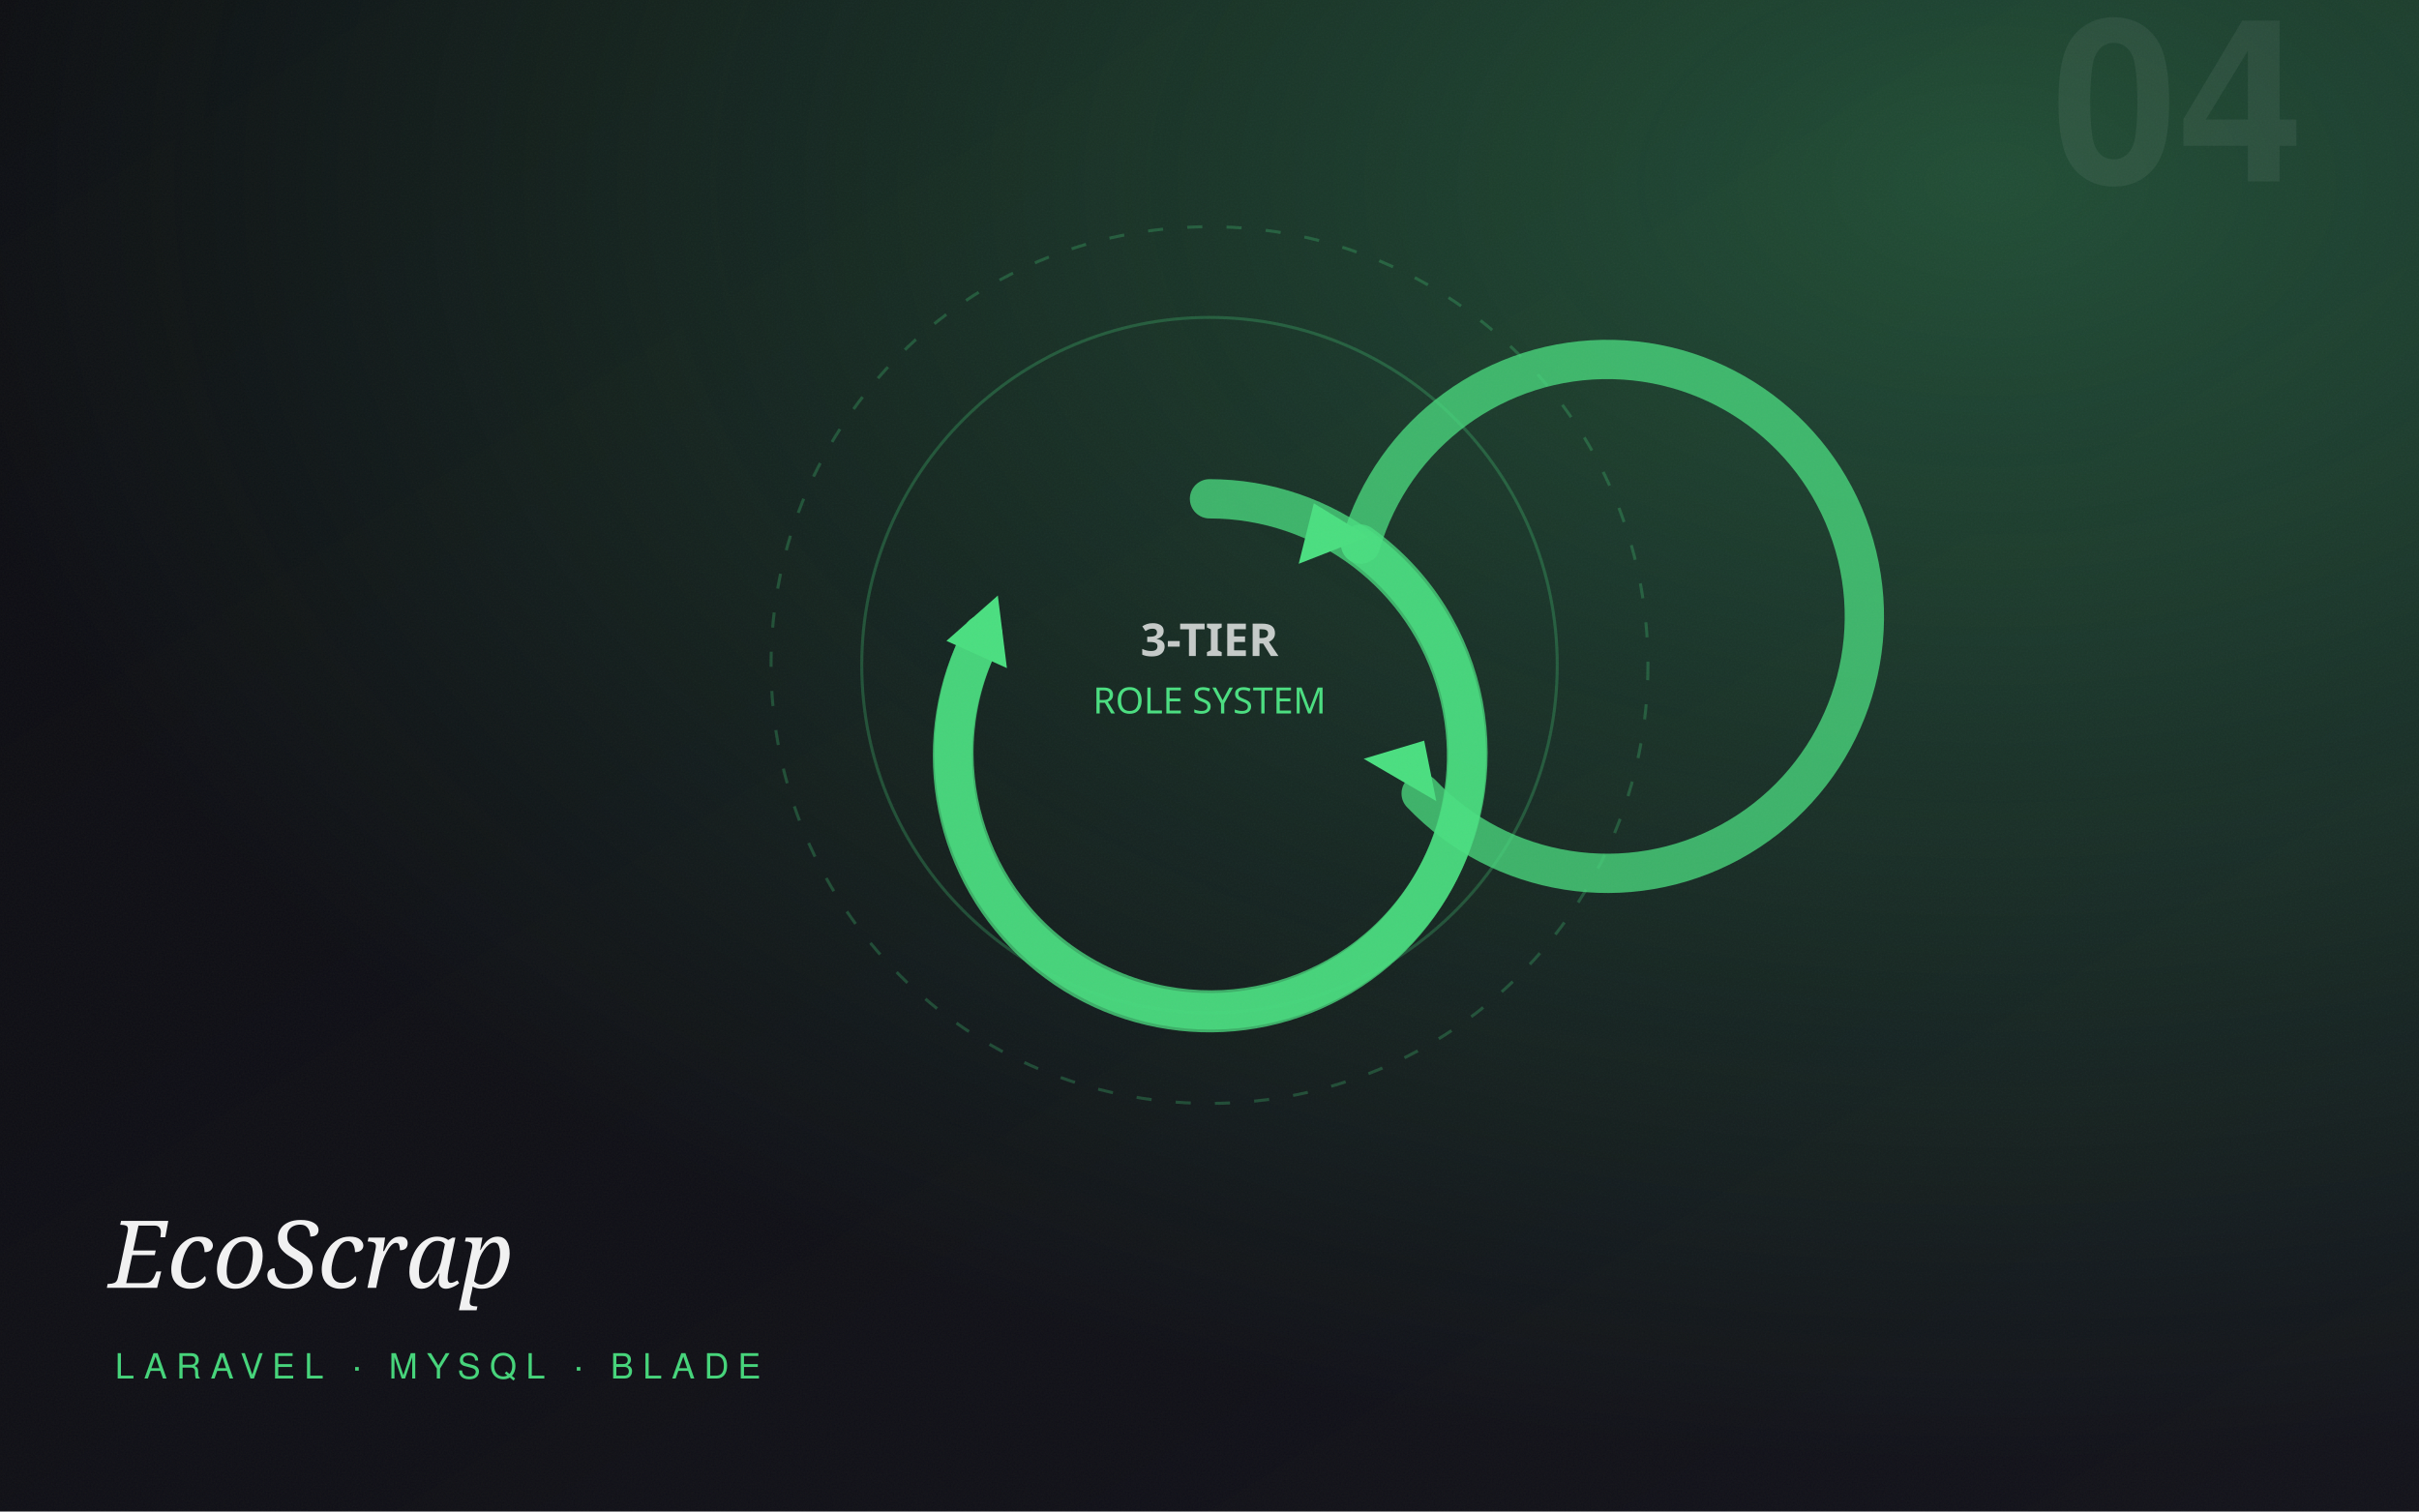
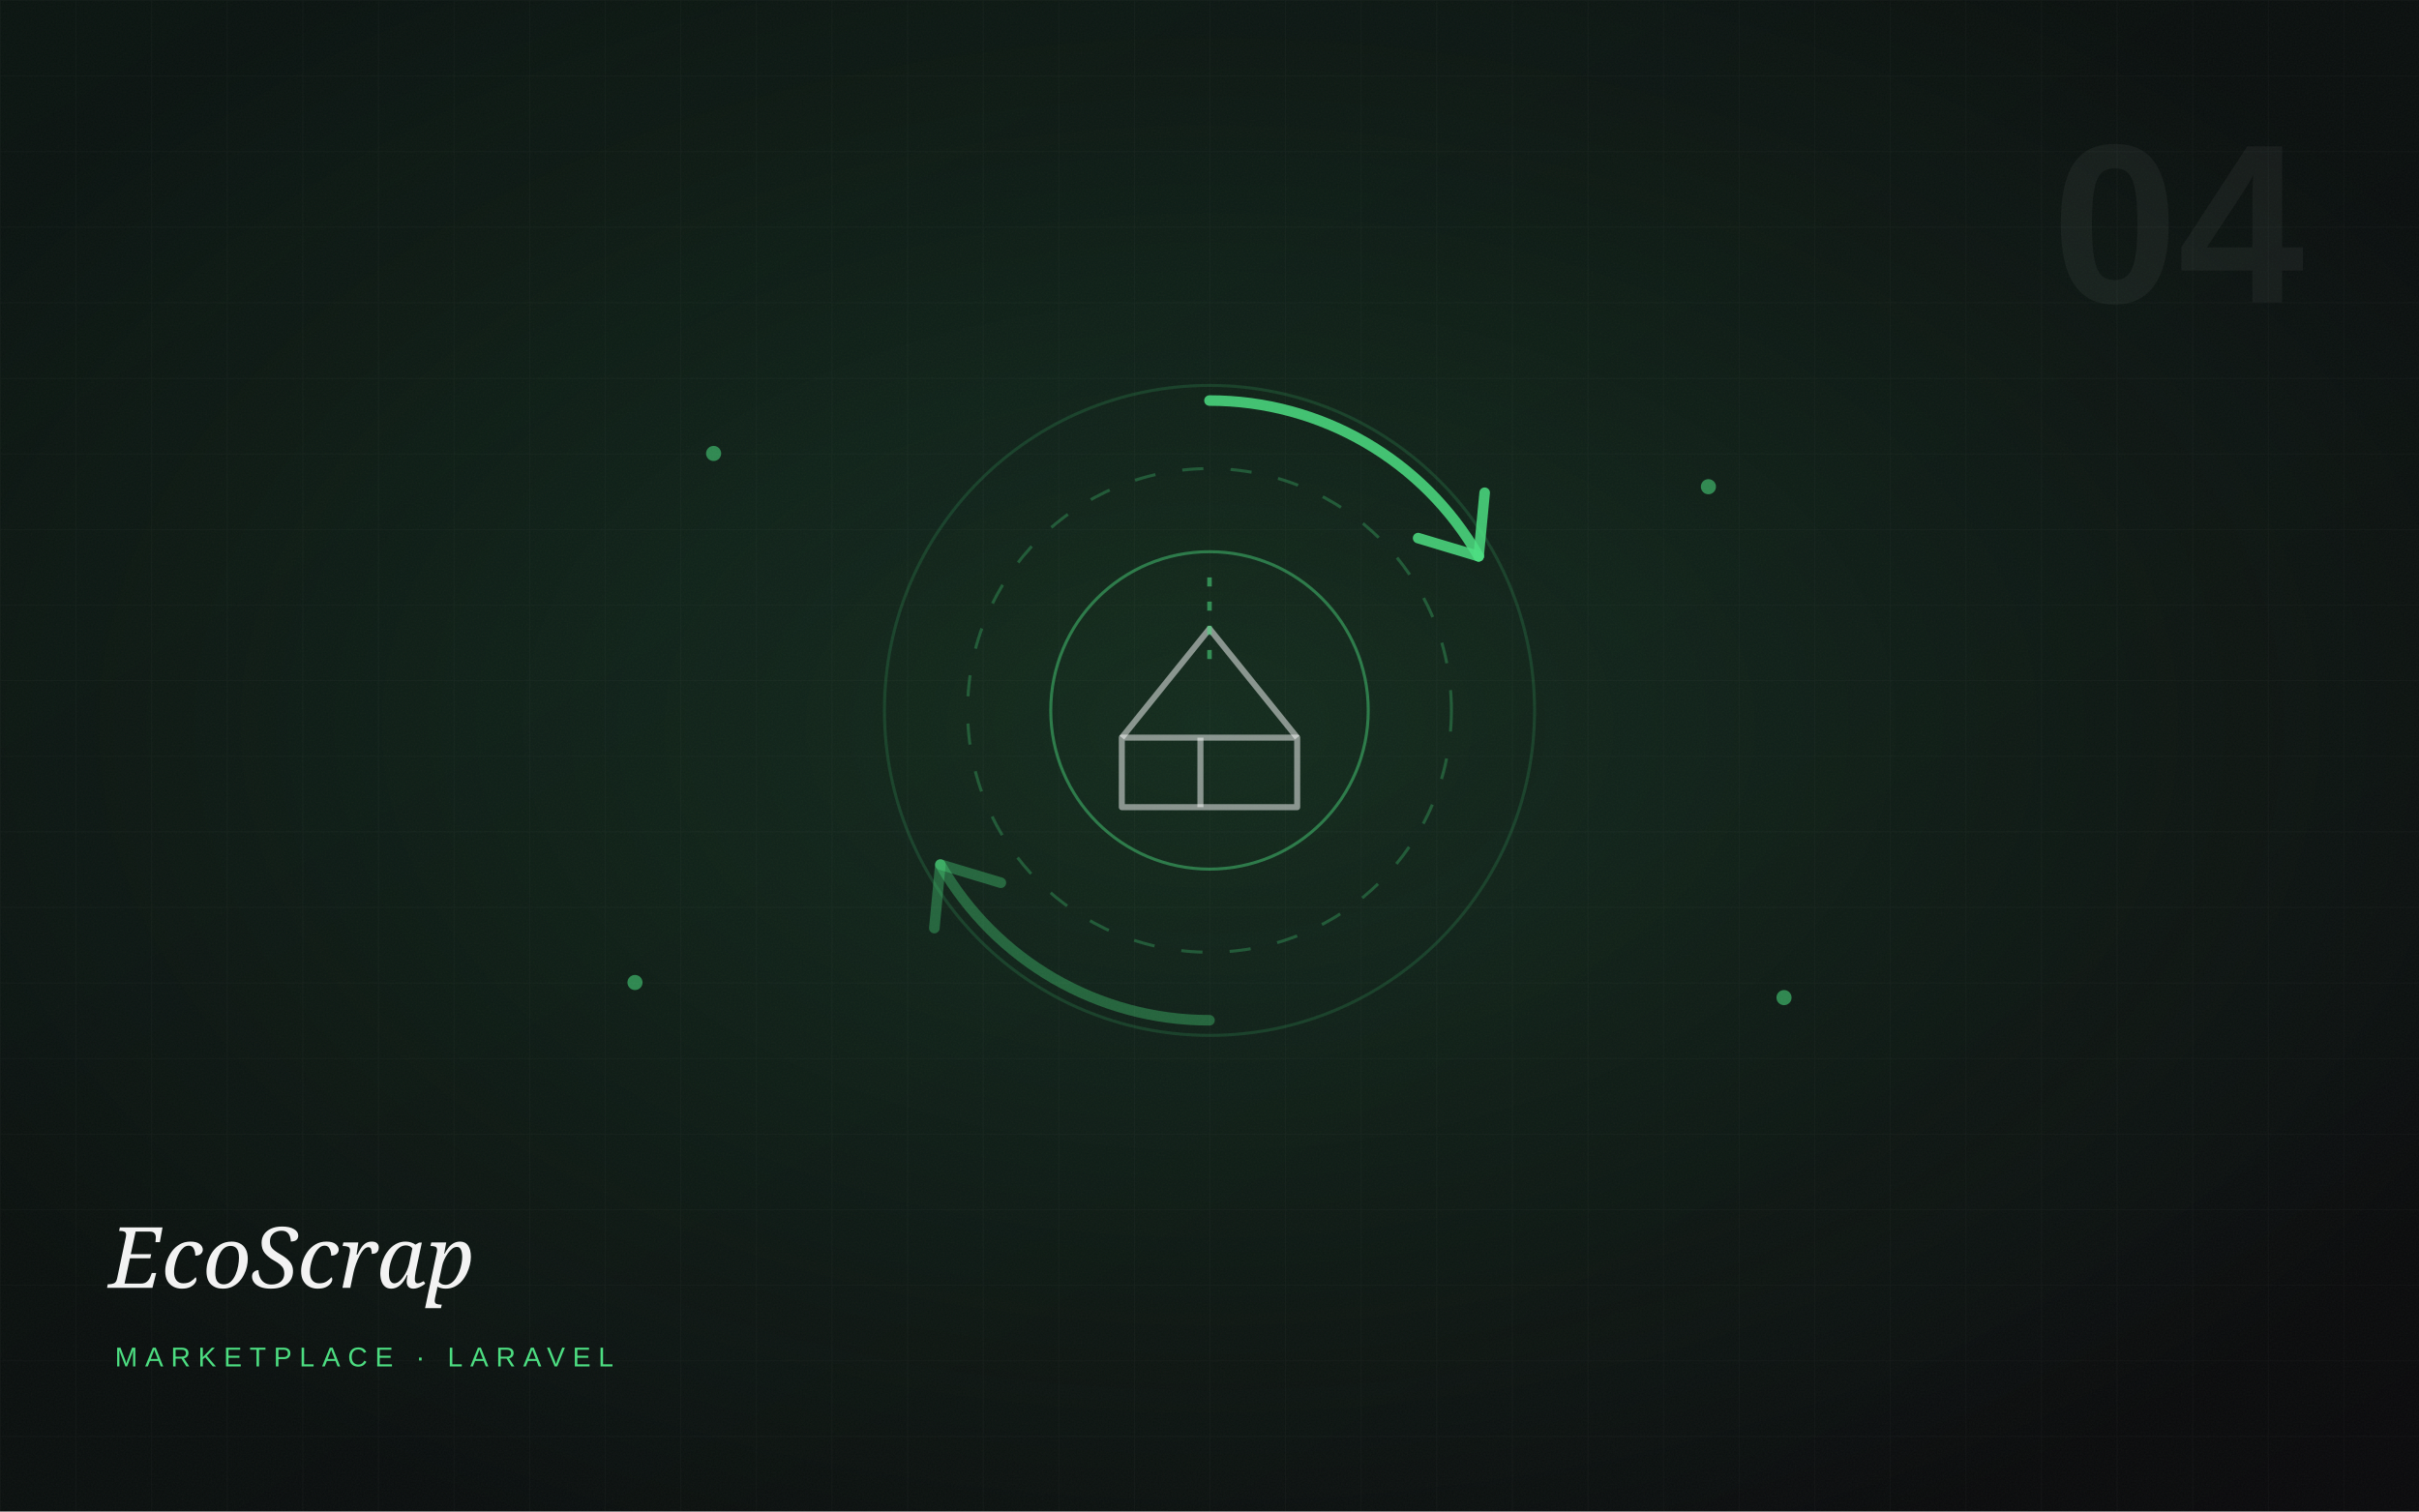
<svg xmlns="http://www.w3.org/2000/svg" width="1600" height="1000" viewBox="0 0 1600 1000">
  <defs>
    <linearGradient id="bg" x1="0" y1="0" x2="1" y2="1">
-       <stop offset="0" stop-color="#0c0c11" />
-       <stop offset="1" stop-color="#12121a" />
+       <stop offset="0" stop-color="#0a1410" />
+       <stop offset="1" stop-color="#0a0a0c" />
    </linearGradient>
-     <radialGradient id="gl" cx="0.82" cy="0.12" r="0.85">
-       <stop offset="0" stop-color="#4ade80" stop-opacity="0.30" />
+     <radialGradient id="glow" cx="0.5" cy="0.48" r="0.6">
+       <stop offset="0" stop-color="#4ade80" stop-opacity="0.14" />
      <stop offset="1" stop-color="#4ade80" stop-opacity="0" />
    </radialGradient>
+     <pattern id="grid" width="50" height="50" patternUnits="userSpaceOnUse">
+       <path d="M50 0H0V50" fill="none" stroke="#ffffff" stroke-opacity="0.03" />
+     </pattern>
    <filter id="nz">
-       <feTurbulence type="fractalNoise" baseFrequency="0.9" numOctaves="3" />
+       <feTurbulence type="fractalNoise" baseFrequency="0.9" numOctaves="2" />
    </filter>
  </defs>
  <rect width="1600" height="1000" fill="url(#bg)" />
-   <rect width="1600" height="1000" fill="url(#gl)" />
-   <g fill="none" stroke="#4ade80" stroke-width="26" stroke-linecap="round">
-     <path d="M800 330 a170 170 0 1 1 -150 90" stroke-opacity="0.75" />
-     <path d="M650 420 a170 170 0 1 0 250 -60" stroke-opacity="0.75" />
-     <path d="M900 360 a170 170 0 1 1 40 165" stroke-opacity="0.75" />
+   <rect width="1600" height="1000" fill="url(#glow)" />
+   <rect width="1600" height="1000" fill="url(#grid)" />
+   <g transform="translate(800, 470)">
+     <circle r="215" fill="none" stroke="#4ade80" stroke-opacity="0.16" stroke-width="2" />
+     <circle r="160" fill="none" stroke="#4ade80" stroke-opacity="0.28" stroke-width="2" stroke-dasharray="14 18" />
+     <circle r="105" fill="none" stroke="#4ade80" stroke-opacity="0.45" stroke-width="2" />
+     <g stroke="#4ade80" stroke-opacity="0.85" stroke-width="7" fill="none" stroke-linecap="round">
+       <path d="M0 -205 A205 205 0 0 1 178 -102" />
+       <path d="M178 -102 l4 -42" />
+       <path d="M178 -102 l-40 -12" />
+     </g>
+     <g stroke="#4ade80" stroke-opacity="0.35" stroke-width="7" fill="none" stroke-linecap="round">
+       <path d="M0 205 A205 205 0 0 1 -178 102" />
+       <path d="M-178 102 l-4 42" />
+       <path d="M-178 102 l40 12" />
+     </g>
+     <g stroke="#ffffff" stroke-opacity="0.5" stroke-width="4" fill="none" stroke-linejoin="round">
+       <path d="M-58 18 l58 -72 58 72" />
+       <path d="M-58 18 h116 v46 h-116 z" />
+       <path d="M-6 18 v46" />
+     </g>
+     <line x1="0" y1="-88" x2="0" y2="-30" stroke="#4ade80" stroke-opacity="0.55" stroke-width="3" stroke-dasharray="6 10" />
  </g>
-   <g fill="#4ade80">
-     <path d="M660 400 l-34 30 l40 18 z" transform="translate(0,-6)" />
-     <path d="M905 355 l-36 -22 l-10 40 z" />
-     <path d="M950 530 l-8 -40 l-40 12 z" />
+   <g fill="#4ade80" fill-opacity="0.55">
+     <circle cx="472" cy="300" r="5" />
+     <circle cx="1130" cy="322" r="5" />
+     <circle cx="1180" cy="660" r="5" />
+     <circle cx="420" cy="650" r="5" />
  </g>
-   <g stroke="#4ade80" stroke-opacity="0.25" stroke-width="2" fill="none">
-     <circle cx="800" cy="440" r="230" />
-     <circle cx="800" cy="440" r="290" stroke-dasharray="10 16" />
-   </g>
-   <g transform="translate(800,440)">
-     <text x="0" y="-6" text-anchor="middle" font-family="'Segoe UI',sans-serif" font-size="30" font-weight="600" fill="#ffffff" fill-opacity="0.75">3-TIER</text>
-     <text x="0" y="32" text-anchor="middle" font-family="'Segoe UI',sans-serif" font-size="24" fill="#4ade80">ROLE SYSTEM</text>
+   <g font-family="'Segoe UI', Arial, sans-serif">
+     <text x="72" y="852" font-family="Georgia, serif" font-style="italic" font-size="56" fill="#ffffff" fill-opacity="0.95">EcoScrap</text>
+     <text x="76" y="904" font-size="18" letter-spacing="5" fill="#4ade80">MARKETPLACE · LARAVEL</text>
+     <text x="1524" y="200" text-anchor="end" font-size="150" font-weight="700" fill="#ffffff" fill-opacity="0.05">04</text>
  </g>
  <rect width="1600" height="1000" filter="url(#nz)" opacity="0.045" />
-   <g font-family="'Segoe UI', Helvetica, Arial, sans-serif">
-     <text x="72" y="852" font-family="Georgia, serif" font-style="italic" font-size="62" fill="#ffffff" fill-opacity="0.94">EcoScrap</text>
-     <text x="76" y="912" font-size="23" letter-spacing="6" fill="#4ade80" fill-opacity="0.95">LARAVEL · MYSQL · BLADE</text>
-     <text x="1524" y="120" text-anchor="end" font-size="150" font-weight="700" fill="#ffffff" fill-opacity="0.06">04</text>
-   </g>
</svg>
